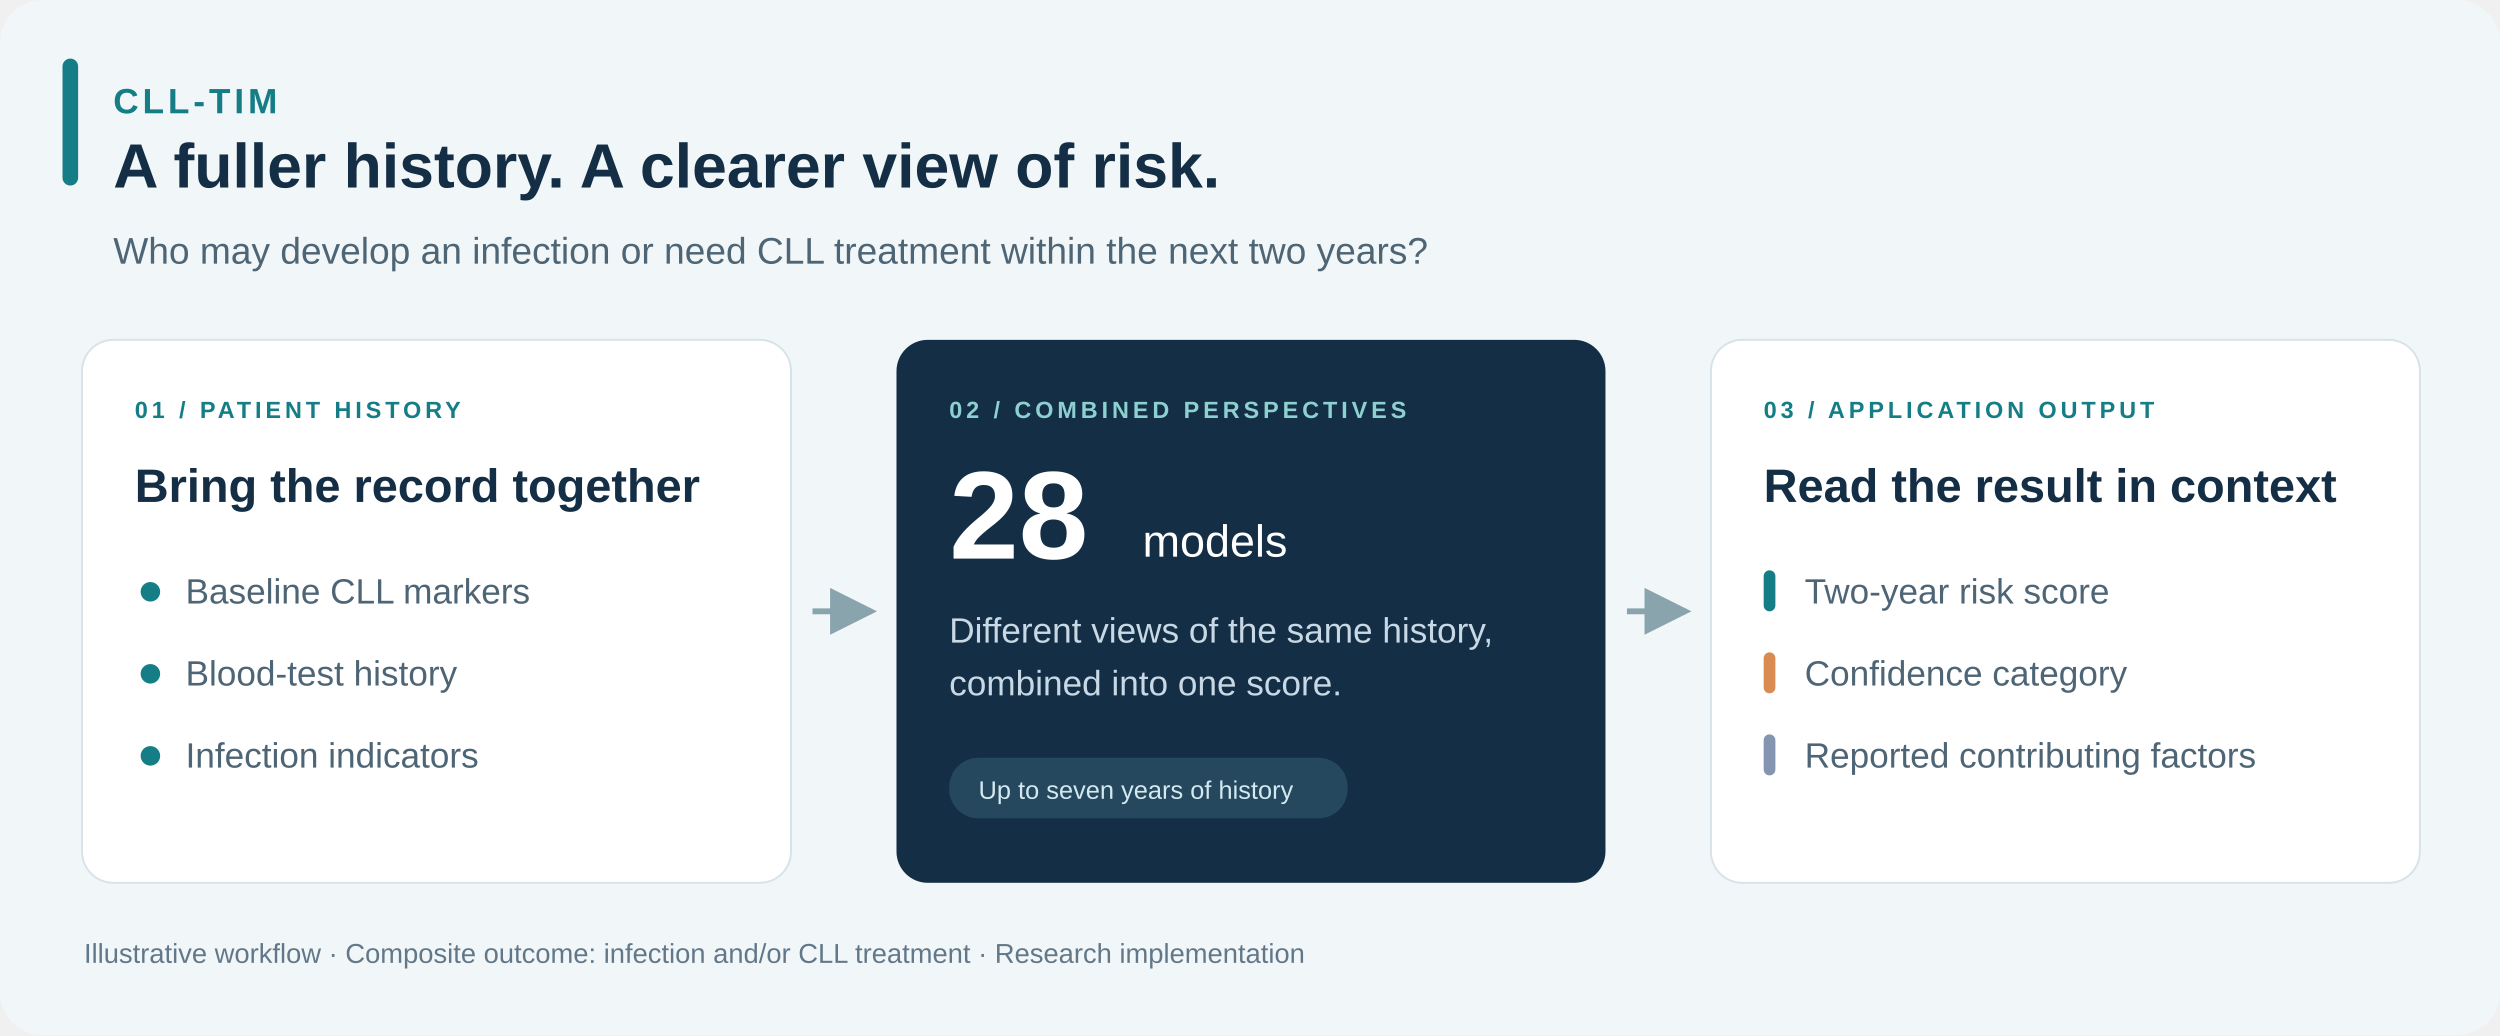
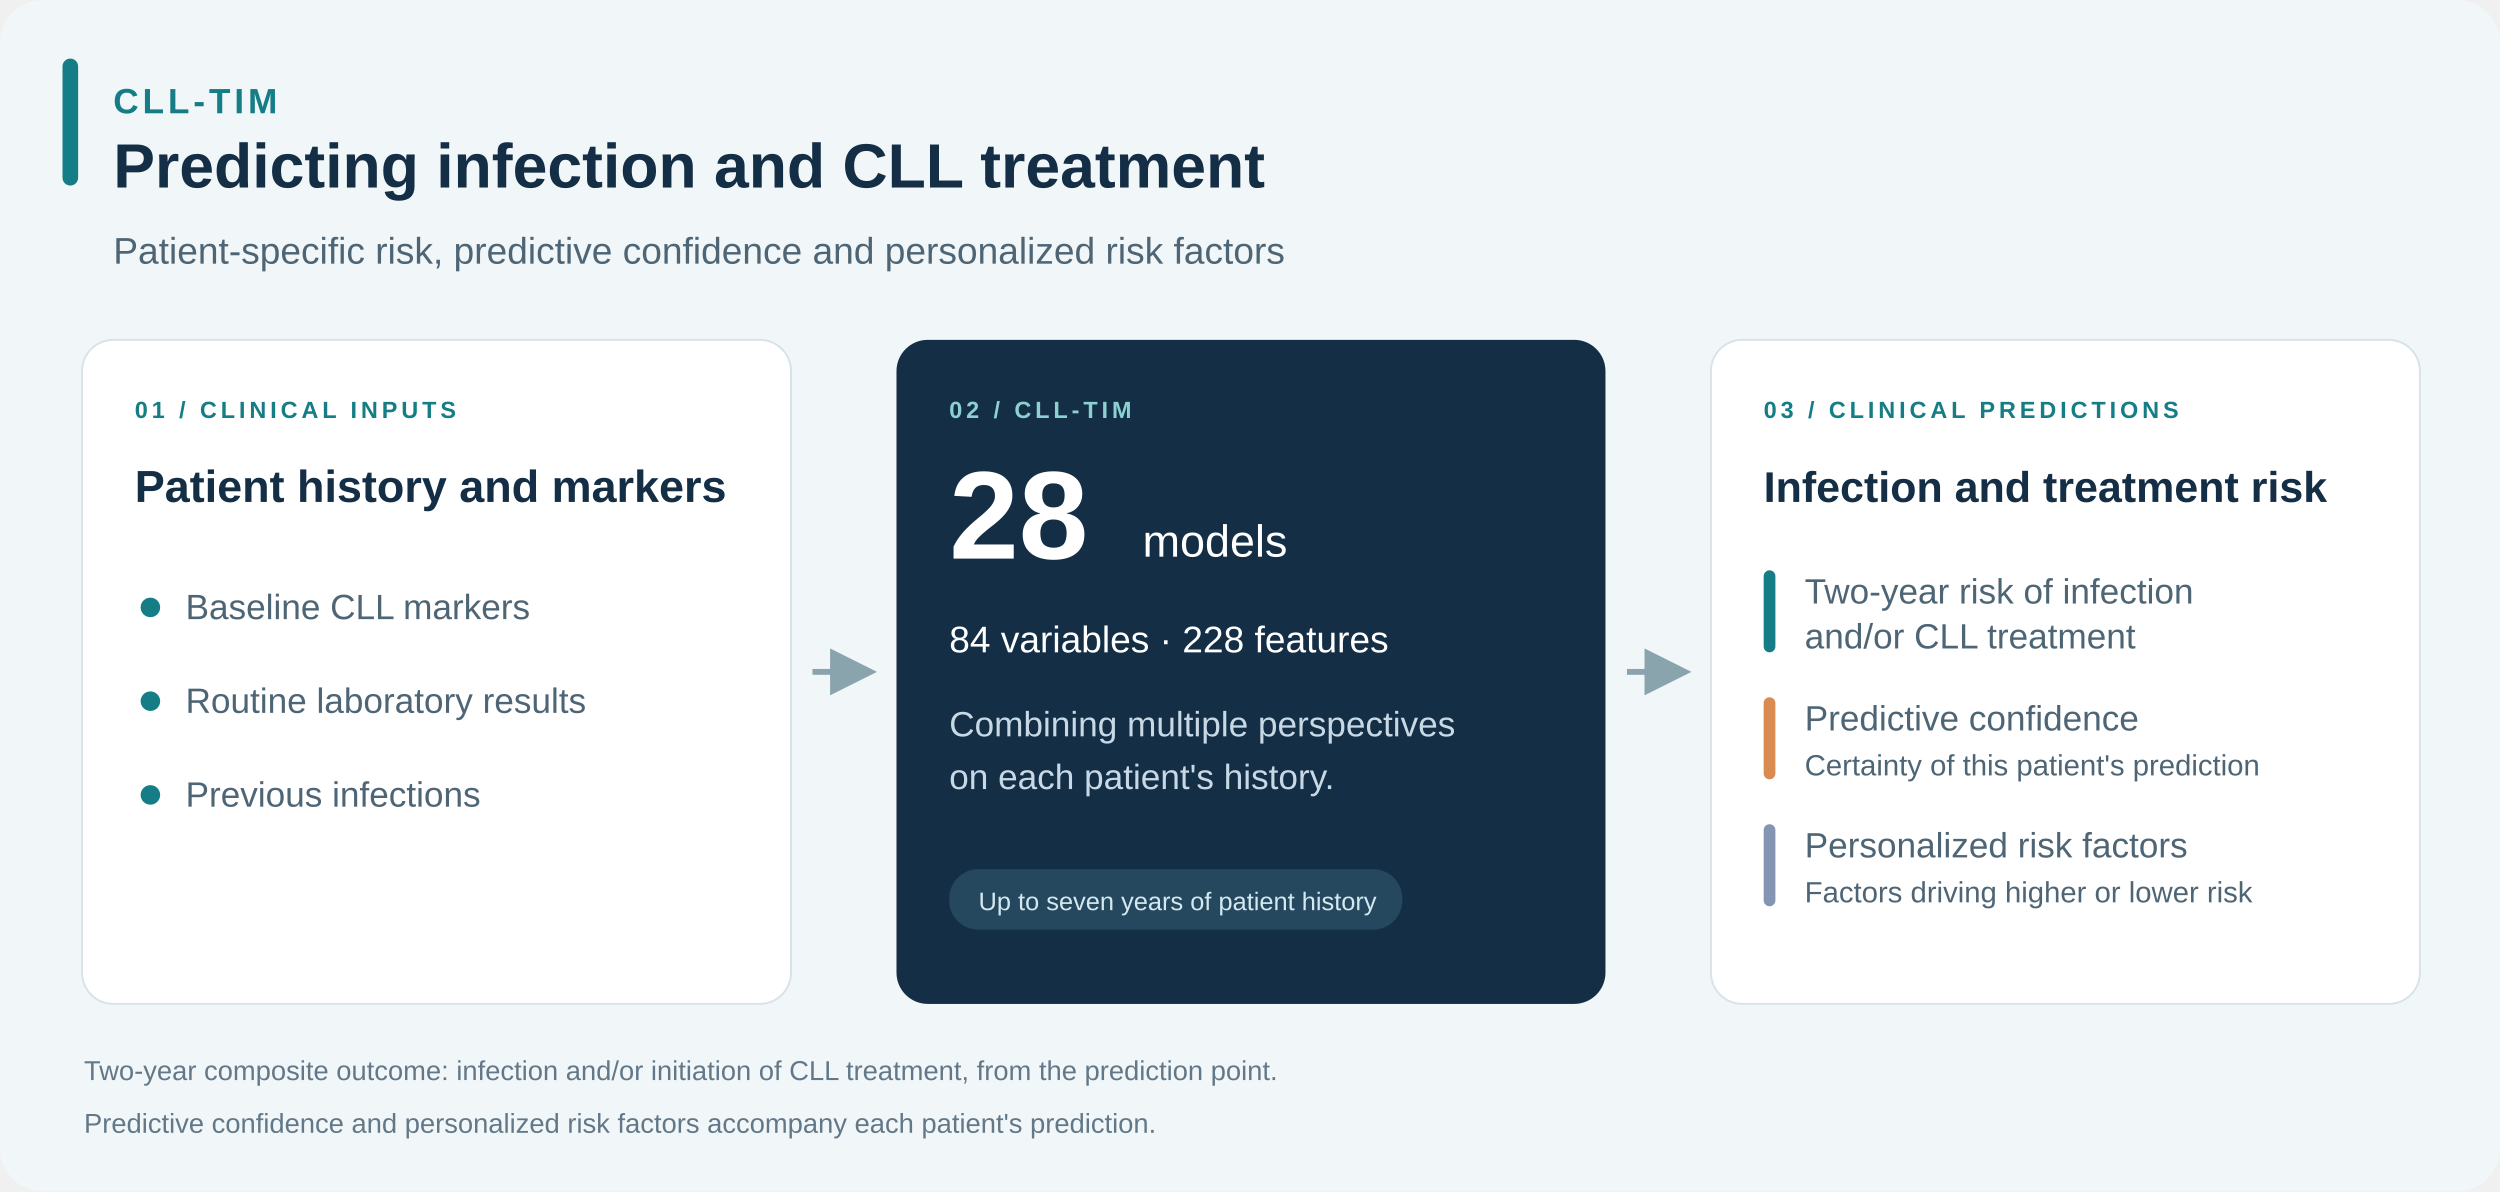
- <svg xmlns="http://www.w3.org/2000/svg" width="1280" height="530" viewBox="0 0 1280 530" role="img" aria-labelledby="title desc">
+ <svg xmlns="http://www.w3.org/2000/svg" width="1280" height="610" viewBox="0 0 1280 610" role="img" aria-labelledby="title desc">
  <defs>
    <marker id="arrow" markerWidth="8" markerHeight="8" refX="7" refY="4" orient="auto">
      <path d="M0 0L8 4L0 8Z" fill="#8aa4ae" />
    </marker>
  </defs>
-   <rect width="1280" height="530" rx="22" fill="#f1f6f8" />
+   <rect width="1280" height="610" rx="22" fill="#f1f6f8" />
  <rect x="32" y="30" width="8" height="65" rx="4" fill="#147d85" />
  <g font-family="Segoe UI,Arial,sans-serif">
    <text x="58" y="58" font-size="18" font-weight="700" letter-spacing="2" fill="#147d85">CLL-TIM</text>
-     <text x="58" y="96" font-size="32" font-weight="700" fill="#142e46">A fuller history. A clearer view of risk.</text>
-     <text x="58" y="135" font-size="19" fill="#4e6575">Who may develop an infection or need CLL treatment within the next two years?</text>
-     <rect x="42" y="174" width="363" height="278" rx="16" fill="#fff" stroke="#d7e3e8" />
-     <rect x="459" y="174" width="363" height="278" rx="16" fill="#142e46" />
-     <rect x="876" y="174" width="363" height="278" rx="16" fill="#fff" stroke="#d7e3e8" />
-     <path d="M416 313H446" stroke="#8aa4ae" stroke-width="3" marker-end="url(#arrow)" />
-     <path d="M833 313H863" stroke="#8aa4ae" stroke-width="3" marker-end="url(#arrow)" />
-     <text x="69" y="214" font-size="12" letter-spacing="2" fill="#147d85" font-weight="700">01 / PATIENT HISTORY</text>
-     <text x="69" y="257" font-size="24" fill="#142e46" font-weight="700">Bring the record together</text>
+     <text x="58" y="96" font-size="32" font-weight="700" fill="#142e46">Predicting infection and CLL treatment</text>
+     <text x="58" y="135" font-size="19" fill="#4e6575">Patient-specific risk, predictive confidence and personalized risk factors</text>
+     <rect x="42" y="174" width="363" height="340" rx="16" fill="#fff" stroke="#d7e3e8" />
+     <rect x="459" y="174" width="363" height="340" rx="16" fill="#142e46" />
+     <rect x="876" y="174" width="363" height="340" rx="16" fill="#fff" stroke="#d7e3e8" />
+     <path d="M416 344H446" stroke="#8aa4ae" stroke-width="3" marker-end="url(#arrow)" />
+     <path d="M833 344H863" stroke="#8aa4ae" stroke-width="3" marker-end="url(#arrow)" />
+     <text x="69" y="214" font-size="12" letter-spacing="2" fill="#147d85" font-weight="700">01 / CLINICAL INPUTS</text>
+     <text x="69" y="257" font-size="23" fill="#142e46" font-weight="700">Patient history and markers</text>
    <g font-size="18" fill="#4e6575">
-       <circle cx="77" cy="303" r="5" fill="#147d85" />
-       <text x="95" y="309">Baseline CLL markers</text>
-       <circle cx="77" cy="345" r="5" fill="#147d85" />
-       <text x="95" y="351">Blood-test history</text>
-       <circle cx="77" cy="387" r="5" fill="#147d85" />
-       <text x="95" y="393">Infection indicators</text>
+       <circle cx="77" cy="311" r="5" fill="#147d85" />
+       <text x="95" y="317">Baseline CLL markers</text>
+       <circle cx="77" cy="359" r="5" fill="#147d85" />
+       <text x="95" y="365">Routine laboratory results</text>
+       <circle cx="77" cy="407" r="5" fill="#147d85" />
+       <text x="95" y="413">Previous infections</text>
    </g>
-     <text x="486" y="214" font-size="12" letter-spacing="2" fill="#8cd0cf" font-weight="700">02 / COMBINED PERSPECTIVES</text>
+     <text x="486" y="214" font-size="12" letter-spacing="2" fill="#8cd0cf" font-weight="700">02 / CLL-TIM</text>
    <text x="486" y="286" font-size="64" fill="#fff" font-weight="700">28</text>
    <text x="585" y="285" font-size="23" fill="#fff">models</text>
-     <text x="486" y="329" font-size="18" fill="#c8d9e5">Different views of the same history,</text>
-     <text x="486" y="356" font-size="18" fill="#c8d9e5">combined into one score.</text>
-     <rect x="486" y="388" width="204" height="31" rx="15" fill="#26485f" />
-     <text x="501" y="409" font-size="13" fill="#d3e9ef">Up to seven years of history</text>
-     <text x="903" y="214" font-size="12" letter-spacing="2" fill="#147d85" font-weight="700">03 / APPLICATION OUTPUT</text>
-     <text x="903" y="257" font-size="24" fill="#142e46" font-weight="700">Read the result in context</text>
-     <g font-size="18" fill="#4e6575">
-       <rect x="903" y="292" width="6" height="21" rx="3" fill="#147d85" />
-       <text x="924" y="309">Two-year risk score</text>
-       <rect x="903" y="334" width="6" height="21" rx="3" fill="#d98b52" />
-       <text x="924" y="351">Confidence category</text>
-       <rect x="903" y="376" width="6" height="21" rx="3" fill="#8395b1" />
-       <text x="924" y="393">Reported contributing factors</text>
+     <text x="486" y="334" font-size="19" fill="#fff">84 variables · 228 features</text>
+     <text x="486" y="377" font-size="18" fill="#c8d9e5">Combining multiple perspectives</text>
+     <text x="486" y="404" font-size="18" fill="#c8d9e5">on each patient's history.</text>
+     <rect x="486" y="445" width="232" height="31" rx="15" fill="#26485f" />
+     <text x="501" y="466" font-size="13" fill="#d3e9ef">Up to seven years of patient history</text>
+     <text x="903" y="214" font-size="12" letter-spacing="2" fill="#147d85" font-weight="700">03 / CLINICAL PREDICTIONS</text>
+     <text x="903" y="257" font-size="22" fill="#142e46" font-weight="700">Infection and treatment risk</text>
+     <g fill="#4e6575">
+       <rect x="903" y="292" width="6" height="42" rx="3" fill="#147d85" />
+       <text x="924" y="309" font-size="18">Two-year risk of infection</text>
+       <text x="924" y="332" font-size="18">and/or CLL treatment</text>
+       <rect x="903" y="357" width="6" height="42" rx="3" fill="#d98b52" />
+       <text x="924" y="374" font-size="18">Predictive confidence</text>
+       <text x="924" y="397" font-size="15">Certainty of this patient's prediction</text>
+       <rect x="903" y="422" width="6" height="42" rx="3" fill="#8395b1" />
+       <text x="924" y="439" font-size="18">Personalized risk factors</text>
+       <text x="924" y="462" font-size="15">Factors driving higher or lower risk</text>
    </g>
-     <text x="43" y="493" font-size="14" fill="#627889">Illustrative workflow · Composite outcome: infection and/or CLL treatment · Research implementation</text>
+     <text x="43" y="553" font-size="14" fill="#627889">Two-year composite outcome: infection and/or initiation of CLL treatment, from the prediction point.</text>
+     <text x="43" y="580" font-size="14" fill="#627889">Predictive confidence and personalized risk factors accompany each patient's prediction.</text>
  </g>
</svg>
